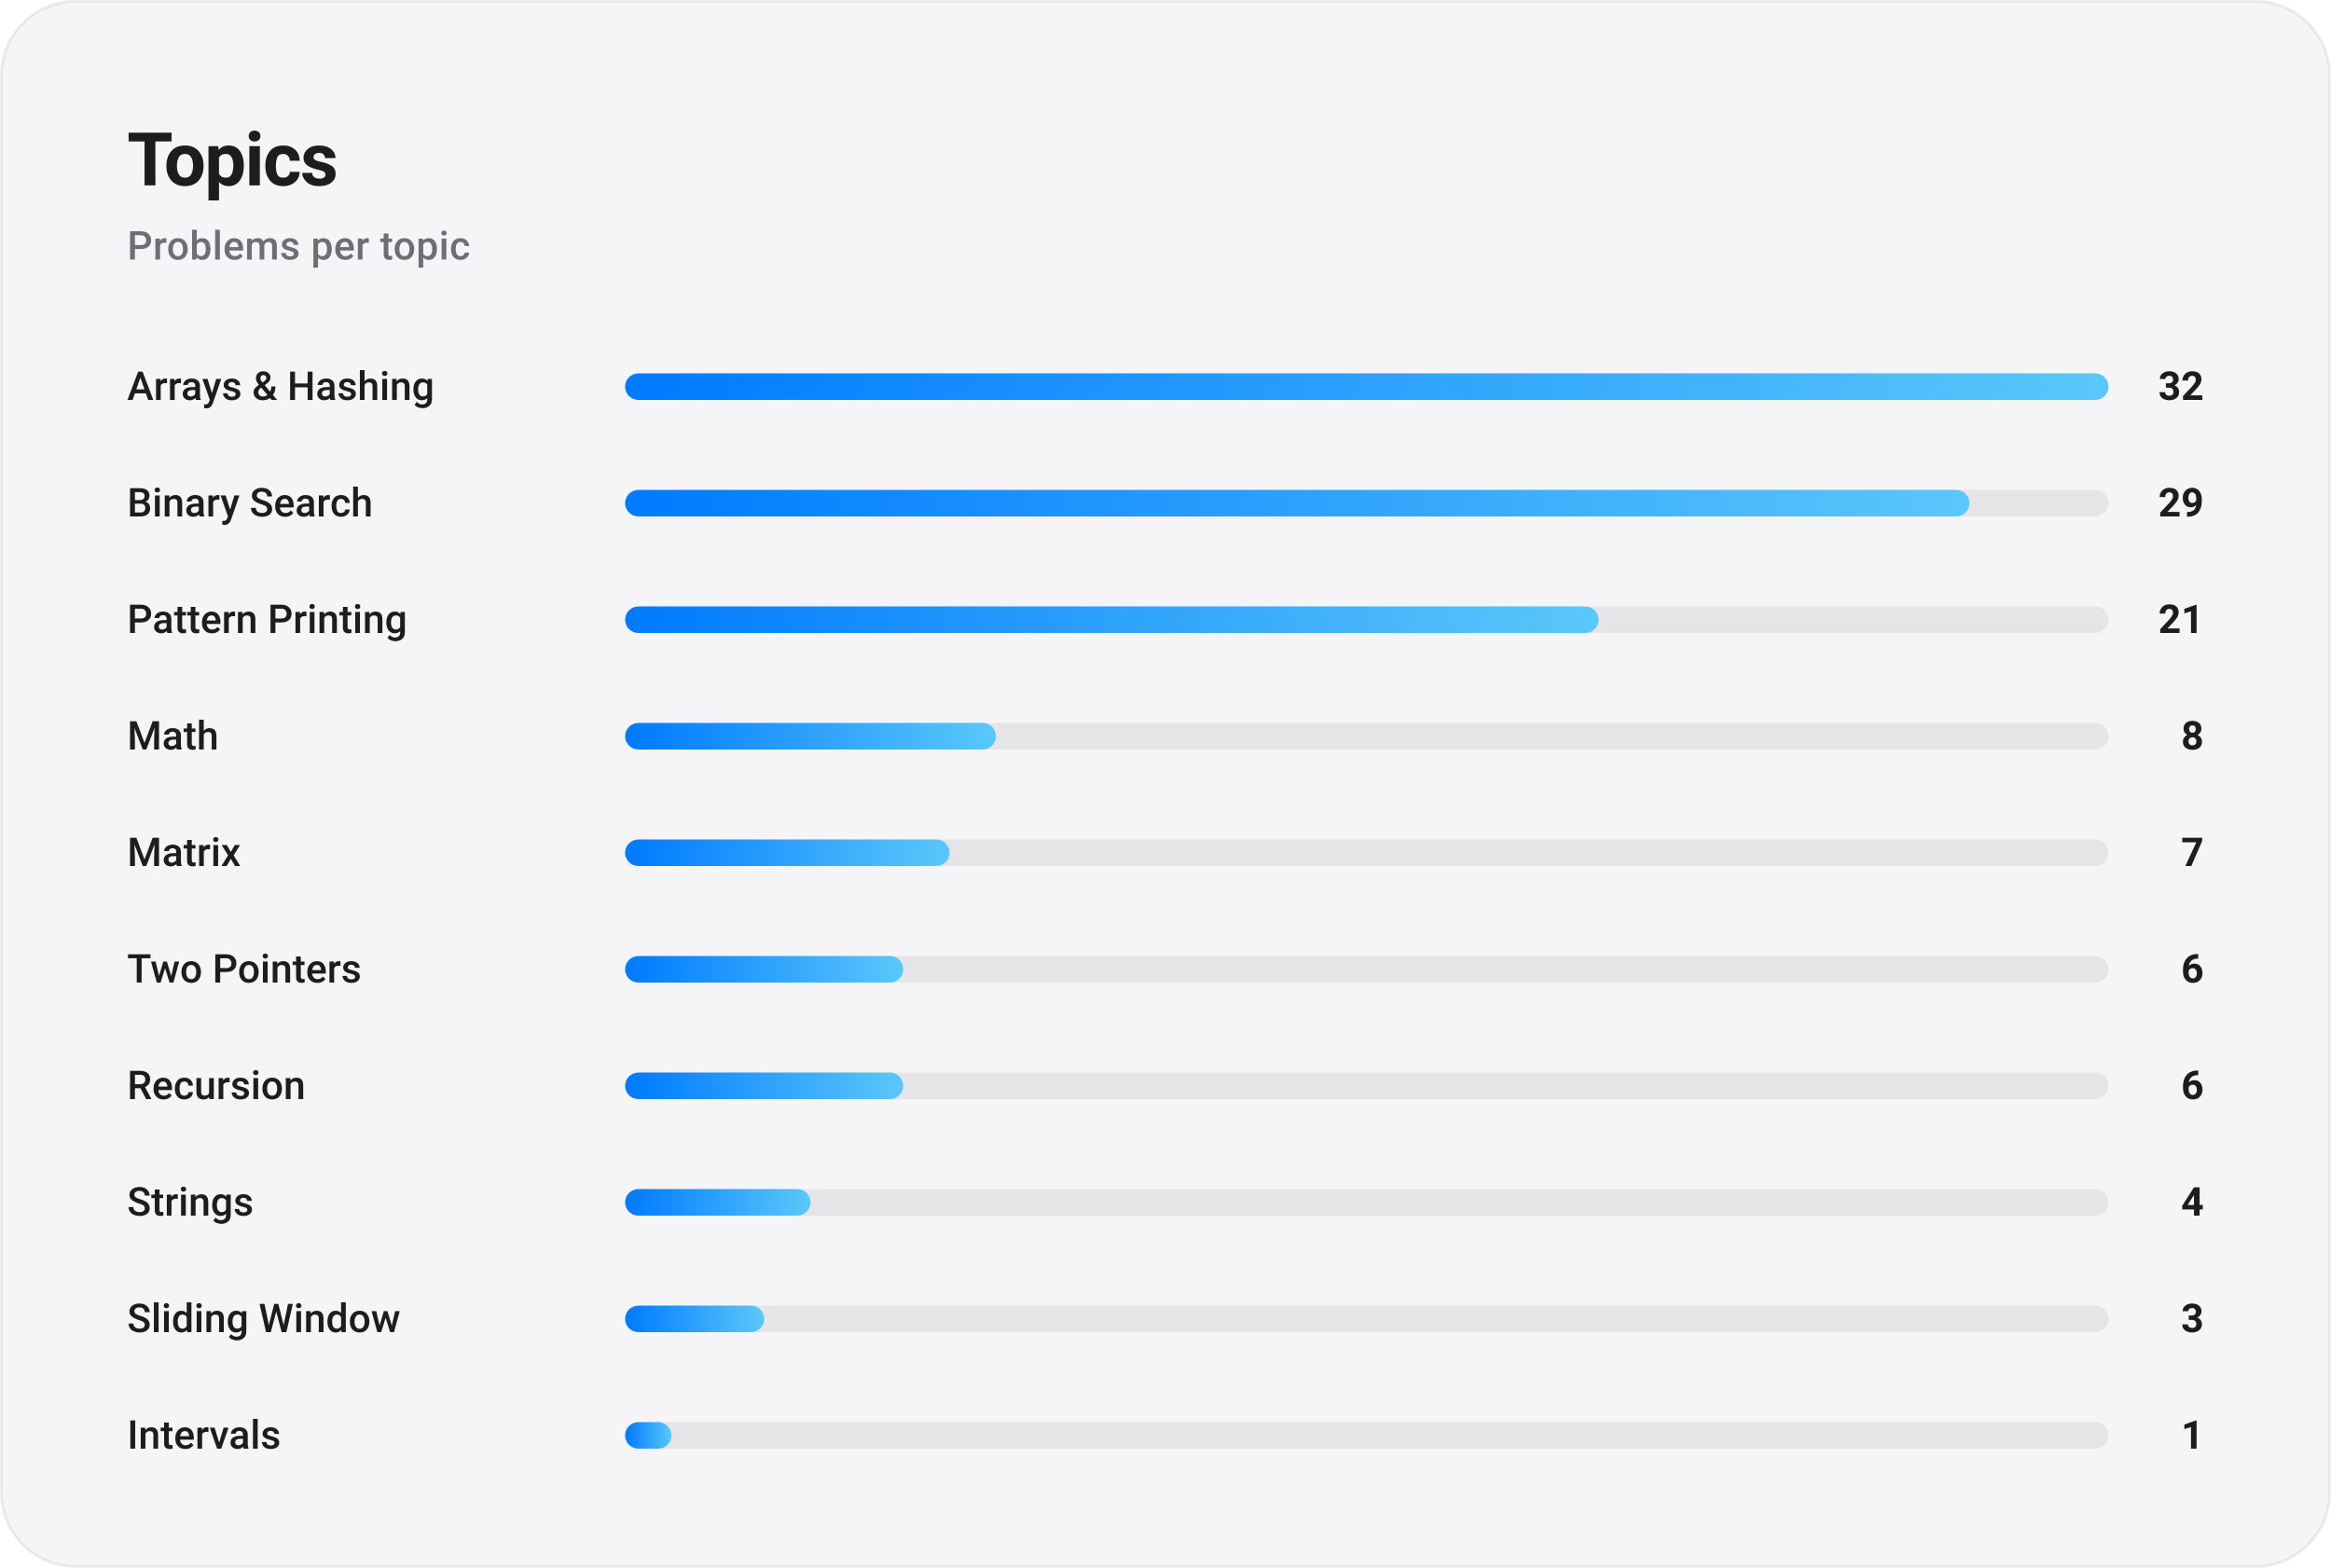
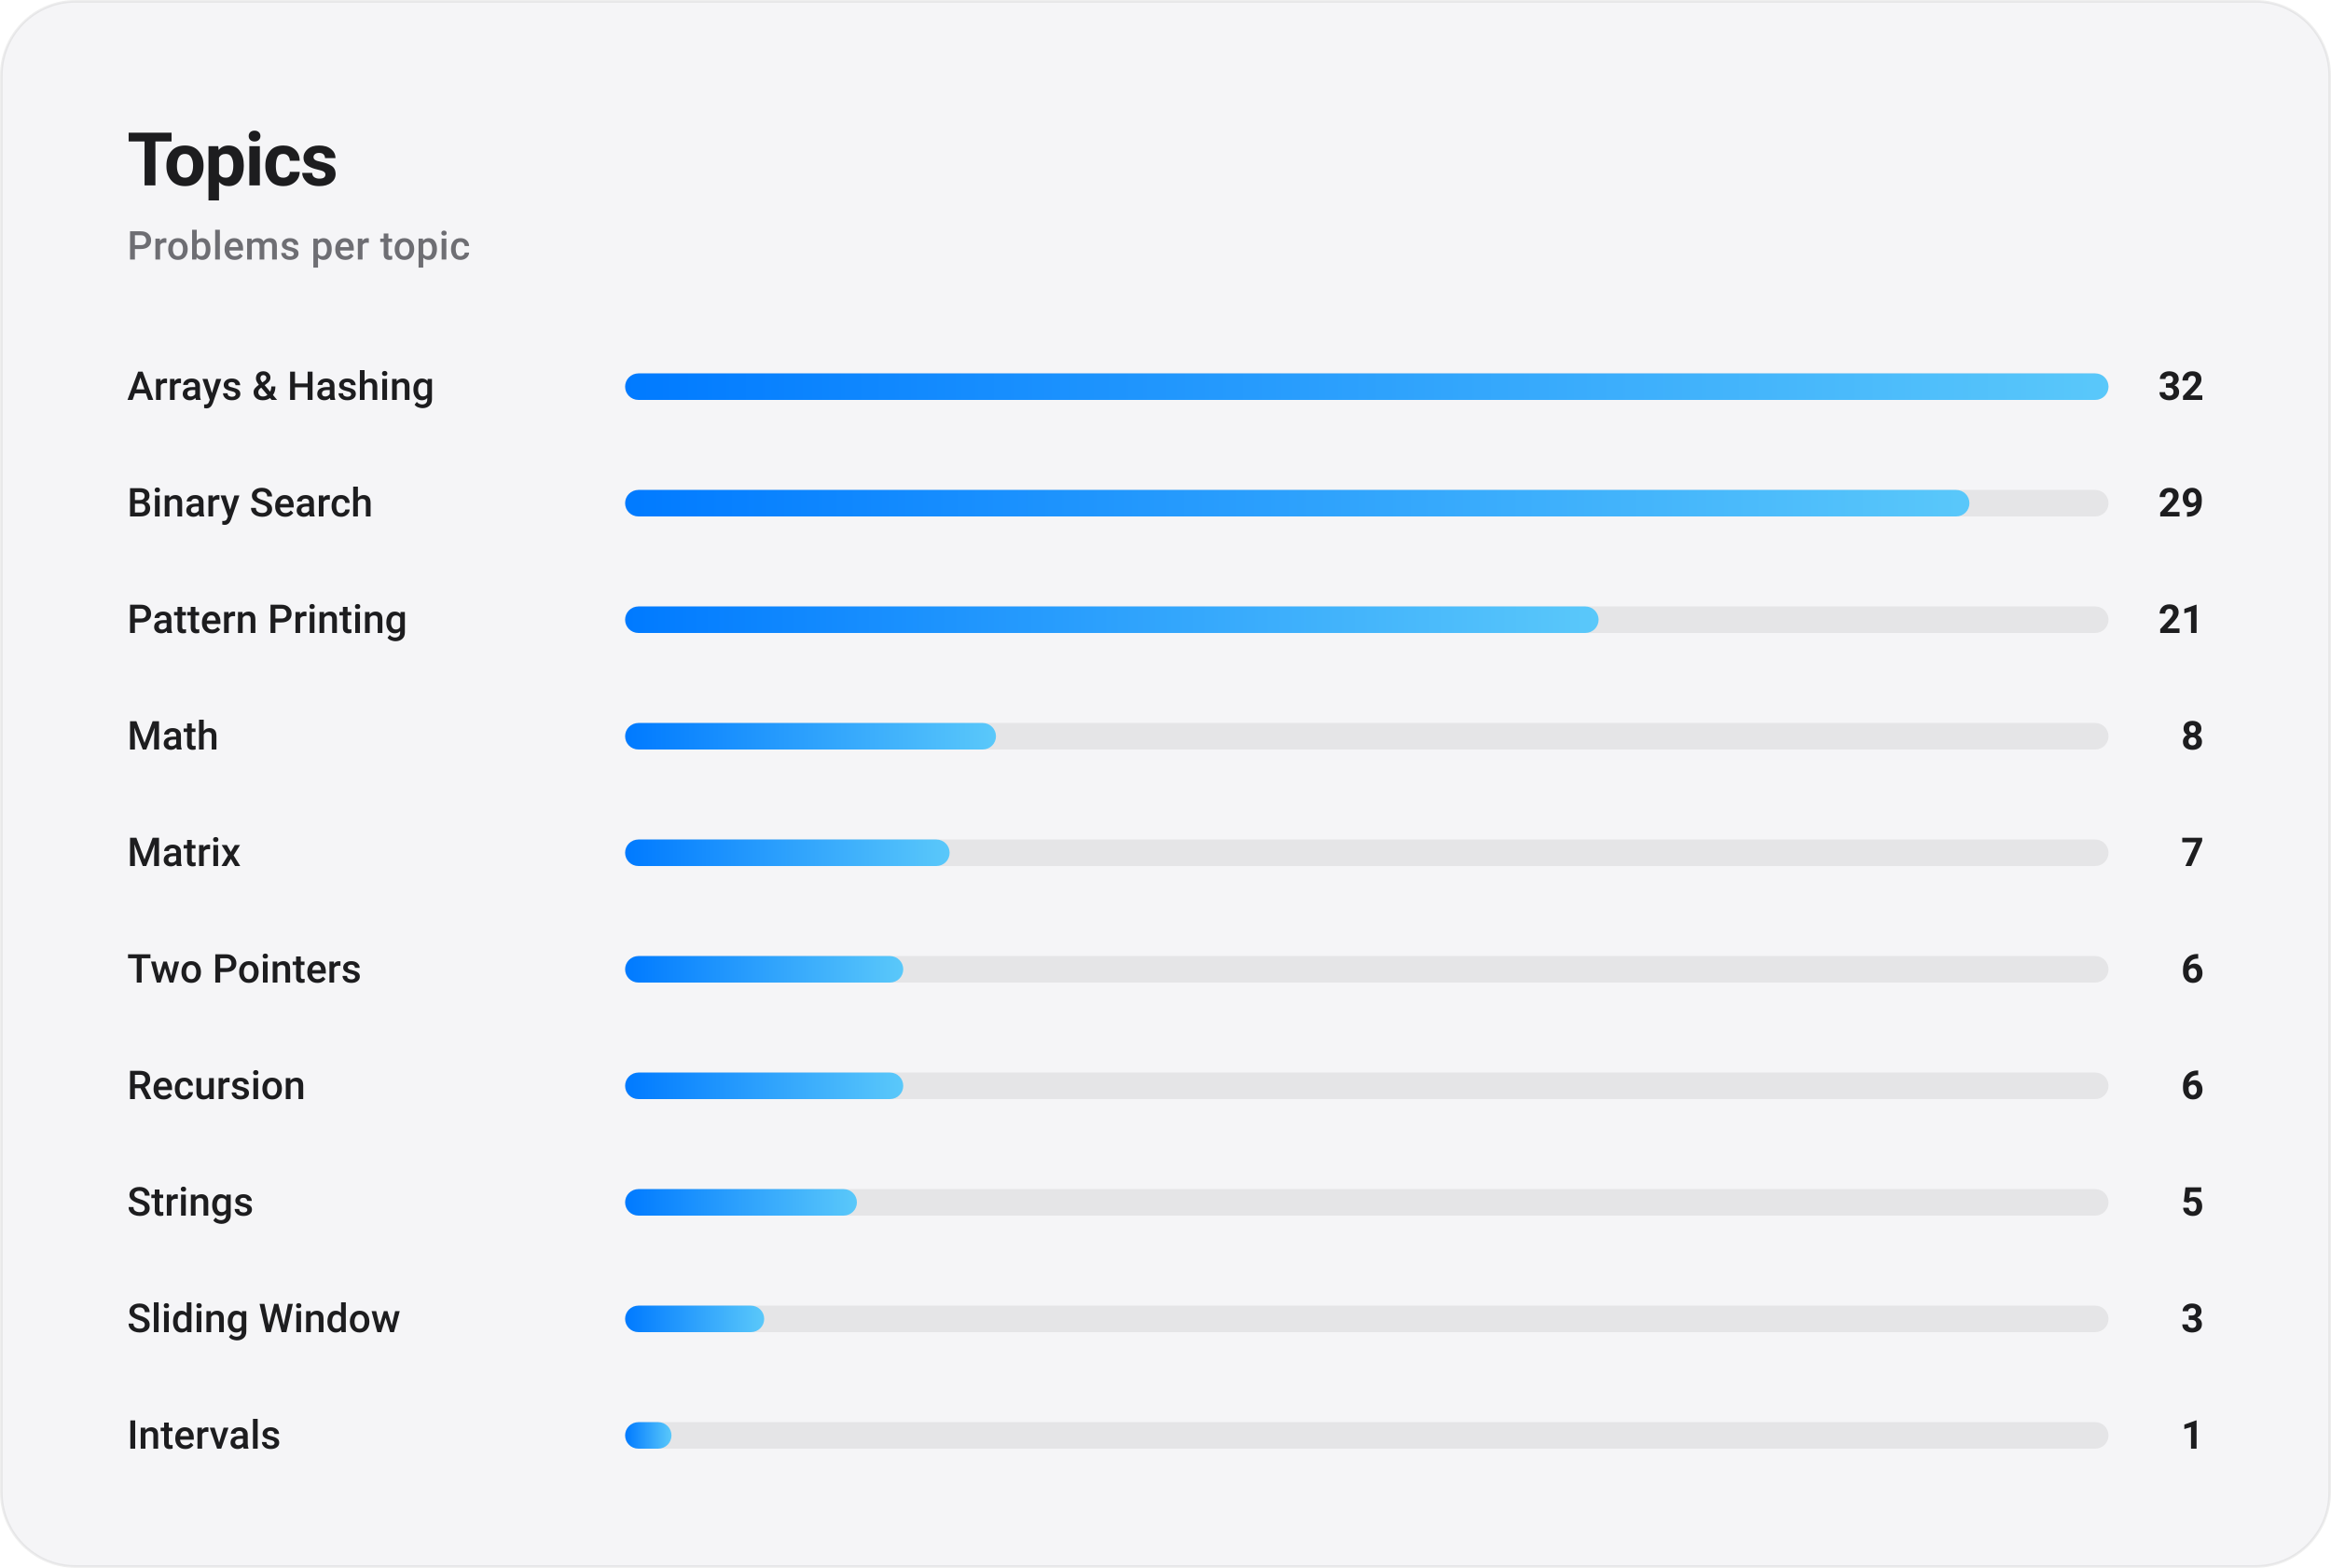
<svg xmlns="http://www.w3.org/2000/svg" width="880" height="592" viewBox="0 0 880 592" role="img" aria-labelledby="t d">
  <defs>
    <style>
text { font-family: -apple-system, BlinkMacSystemFont, "SF Pro Display", "SF Pro Text", "Segoe UI Variable Display", "Segoe UI", system-ui, Roboto, Helvetica, Arial, sans-serif; }
.num { font-variant-numeric: tabular-nums; }
@keyframes grow { from { transform: scaleX(0); } to { transform: scaleX(1); } }
@keyframes rise { from { transform: scaleY(0); } to { transform: scaleY(1); } }
@keyframes pop { from { opacity: 0; transform: scale(.92); } to { opacity: 1; transform: scale(1); } }
@keyframes fade { from { opacity: 0; transform: translateY(6px); } to { opacity: 1; transform: translateY(0); } }
.grow { transform-box: fill-box; transform-origin: 0% 50%; animation: grow .8s cubic-bezier(.22,1,.36,1) both; }
.rise { transform-box: fill-box; transform-origin: 50% 100%; animation: rise .8s cubic-bezier(.22,1,.36,1) both; }
.pop { transform-box: fill-box; transform-origin: 50% 50%; animation: pop .8s cubic-bezier(.22,1,.36,1) both; }
.fade { animation: fade .7s cubic-bezier(.22,1,.36,1) both; }
@media (prefers-reduced-motion: reduce) { .grow, .rise, .pop { transform-box: fill-box; transform-origin: 50% 50%; animation: pop .8s cubic-bezier(.22,1,.36,1) both; }
.fade { animation: none; } }
</style>
    <linearGradient id="acc" x1="0" y1="0" x2="1" y2="0">
      <stop offset="0" stop-color="#007AFF" />
      <stop offset="1" stop-color="#5AC8FA" />
    </linearGradient>
    <linearGradient id="accv" x1="0" y1="1" x2="0" y2="0">
      <stop offset="0" stop-color="#007AFF" />
      <stop offset="1" stop-color="#5AC8FA" />
    </linearGradient>
  </defs>
  <rect x="0.5" y="0.5" width="879" height="591" rx="28" fill="#F5F5F7" stroke="rgba(0,0,0,0.07)" />
  <text x="48" y="70" font-size="28" font-weight="700" fill="#1D1D1F" text-anchor="start" letter-spacing="-0.02em">Topics</text>
  <text x="48" y="98" font-size="15" font-weight="500" fill="#6E6E73" text-anchor="start" letter-spacing="0.01em">Problems per topic</text>
  <text x="48" y="151" font-size="15" font-weight="500" fill="#1D1D1F" text-anchor="start" letter-spacing="0.0em">Arrays &amp; Hashing</text>
  <rect x="236" y="141" width="560" height="10" rx="5" fill="rgba(0,0,0,0.07)" />
  <rect class="grow" style="animation-delay:0ms" x="236" y="141" width="560.0" height="10" rx="5" fill="url(#acc)" />
  <text x="832" y="151" font-size="15" font-weight="650" fill="#1D1D1F" text-anchor="end" letter-spacing="0.0em" class="num">32</text>
  <text x="48" y="195" font-size="15" font-weight="500" fill="#1D1D1F" text-anchor="start" letter-spacing="0.0em">Binary Search</text>
  <rect x="236" y="185" width="560" height="10" rx="5" fill="rgba(0,0,0,0.07)" />
  <rect class="grow" style="animation-delay:60ms" x="236" y="185" width="507.5" height="10" rx="5" fill="url(#acc)" />
  <text x="832" y="195" font-size="15" font-weight="650" fill="#1D1D1F" text-anchor="end" letter-spacing="0.0em" class="num">29</text>
  <text x="48" y="239" font-size="15" font-weight="500" fill="#1D1D1F" text-anchor="start" letter-spacing="0.0em">Pattern Printing</text>
  <rect x="236" y="229" width="560" height="10" rx="5" fill="rgba(0,0,0,0.07)" />
  <rect class="grow" style="animation-delay:120ms" x="236" y="229" width="367.5" height="10" rx="5" fill="url(#acc)" />
  <text x="832" y="239" font-size="15" font-weight="650" fill="#1D1D1F" text-anchor="end" letter-spacing="0.0em" class="num">21</text>
  <text x="48" y="283" font-size="15" font-weight="500" fill="#1D1D1F" text-anchor="start" letter-spacing="0.0em">Math</text>
  <rect x="236" y="273" width="560" height="10" rx="5" fill="rgba(0,0,0,0.07)" />
  <rect class="grow" style="animation-delay:180ms" x="236" y="273" width="140.0" height="10" rx="5" fill="url(#acc)" />
  <text x="832" y="283" font-size="15" font-weight="650" fill="#1D1D1F" text-anchor="end" letter-spacing="0.0em" class="num">8</text>
  <text x="48" y="327" font-size="15" font-weight="500" fill="#1D1D1F" text-anchor="start" letter-spacing="0.0em">Matrix</text>
  <rect x="236" y="317" width="560" height="10" rx="5" fill="rgba(0,0,0,0.07)" />
  <rect class="grow" style="animation-delay:240ms" x="236" y="317" width="122.5" height="10" rx="5" fill="url(#acc)" />
  <text x="832" y="327" font-size="15" font-weight="650" fill="#1D1D1F" text-anchor="end" letter-spacing="0.0em" class="num">7</text>
  <text x="48" y="371" font-size="15" font-weight="500" fill="#1D1D1F" text-anchor="start" letter-spacing="0.0em">Two Pointers</text>
  <rect x="236" y="361" width="560" height="10" rx="5" fill="rgba(0,0,0,0.07)" />
  <rect class="grow" style="animation-delay:300ms" x="236" y="361" width="105.0" height="10" rx="5" fill="url(#acc)" />
  <text x="832" y="371" font-size="15" font-weight="650" fill="#1D1D1F" text-anchor="end" letter-spacing="0.0em" class="num">6</text>
  <text x="48" y="415" font-size="15" font-weight="500" fill="#1D1D1F" text-anchor="start" letter-spacing="0.0em">Recursion</text>
  <rect x="236" y="405" width="560" height="10" rx="5" fill="rgba(0,0,0,0.07)" />
  <rect class="grow" style="animation-delay:360ms" x="236" y="405" width="105.0" height="10" rx="5" fill="url(#acc)" />
  <text x="832" y="415" font-size="15" font-weight="650" fill="#1D1D1F" text-anchor="end" letter-spacing="0.0em" class="num">6</text>
  <text x="48" y="459" font-size="15" font-weight="500" fill="#1D1D1F" text-anchor="start" letter-spacing="0.0em">Strings</text>
  <rect x="236" y="449" width="560" height="10" rx="5" fill="rgba(0,0,0,0.07)" />
-   <rect class="grow" style="animation-delay:420ms" x="236" y="449" width="70.0" height="10" rx="5" fill="url(#acc)" />
-   <text x="832" y="459" font-size="15" font-weight="650" fill="#1D1D1F" text-anchor="end" letter-spacing="0.0em" class="num">4</text>
+   <rect class="grow" style="animation-delay:420ms" x="236" y="449" width="87.5" height="10" rx="5" fill="url(#acc)" />
+   <text x="832" y="459" font-size="15" font-weight="650" fill="#1D1D1F" text-anchor="end" letter-spacing="0.0em" class="num">5</text>
  <text x="48" y="503" font-size="15" font-weight="500" fill="#1D1D1F" text-anchor="start" letter-spacing="0.0em">Sliding Window</text>
  <rect x="236" y="493" width="560" height="10" rx="5" fill="rgba(0,0,0,0.07)" />
  <rect class="grow" style="animation-delay:480ms" x="236" y="493" width="52.5" height="10" rx="5" fill="url(#acc)" />
  <text x="832" y="503" font-size="15" font-weight="650" fill="#1D1D1F" text-anchor="end" letter-spacing="0.0em" class="num">3</text>
  <text x="48" y="547" font-size="15" font-weight="500" fill="#1D1D1F" text-anchor="start" letter-spacing="0.0em">Intervals</text>
  <rect x="236" y="537" width="560" height="10" rx="5" fill="rgba(0,0,0,0.07)" />
  <rect class="grow" style="animation-delay:540ms" x="236" y="537" width="17.5" height="10" rx="5" fill="url(#acc)" />
  <text x="832" y="547" font-size="15" font-weight="650" fill="#1D1D1F" text-anchor="end" letter-spacing="0.0em" class="num">1</text>
</svg>
